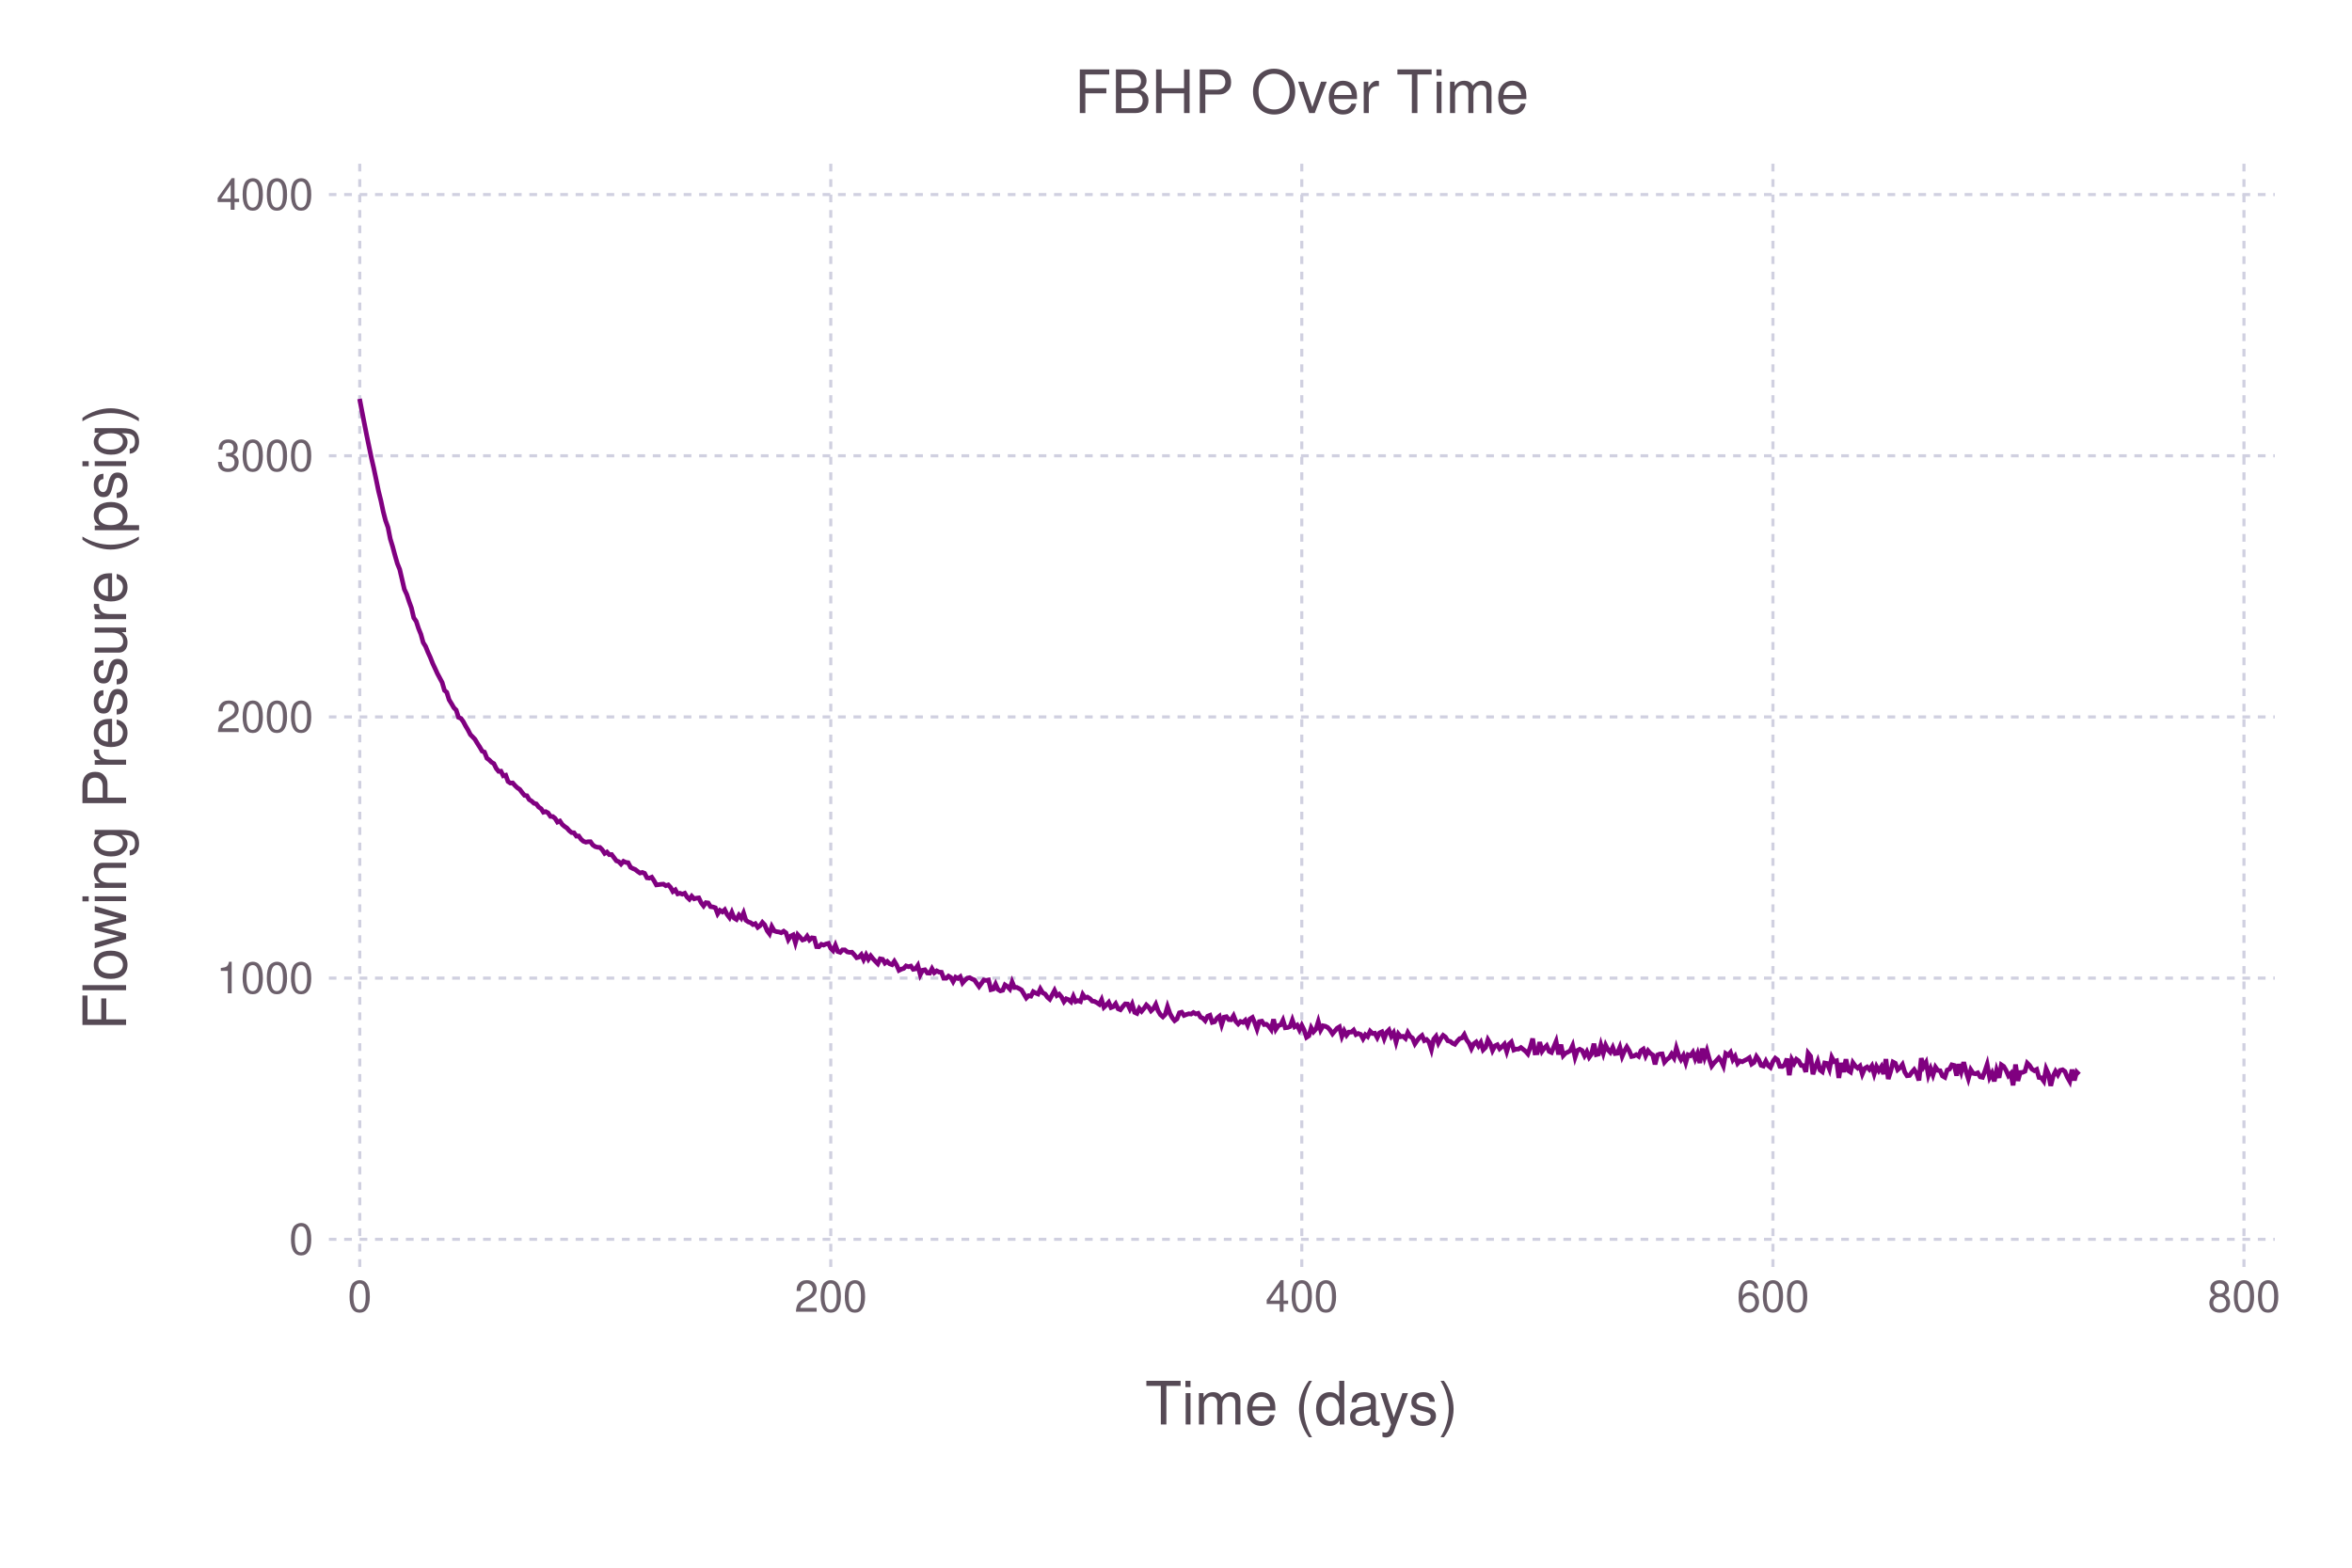
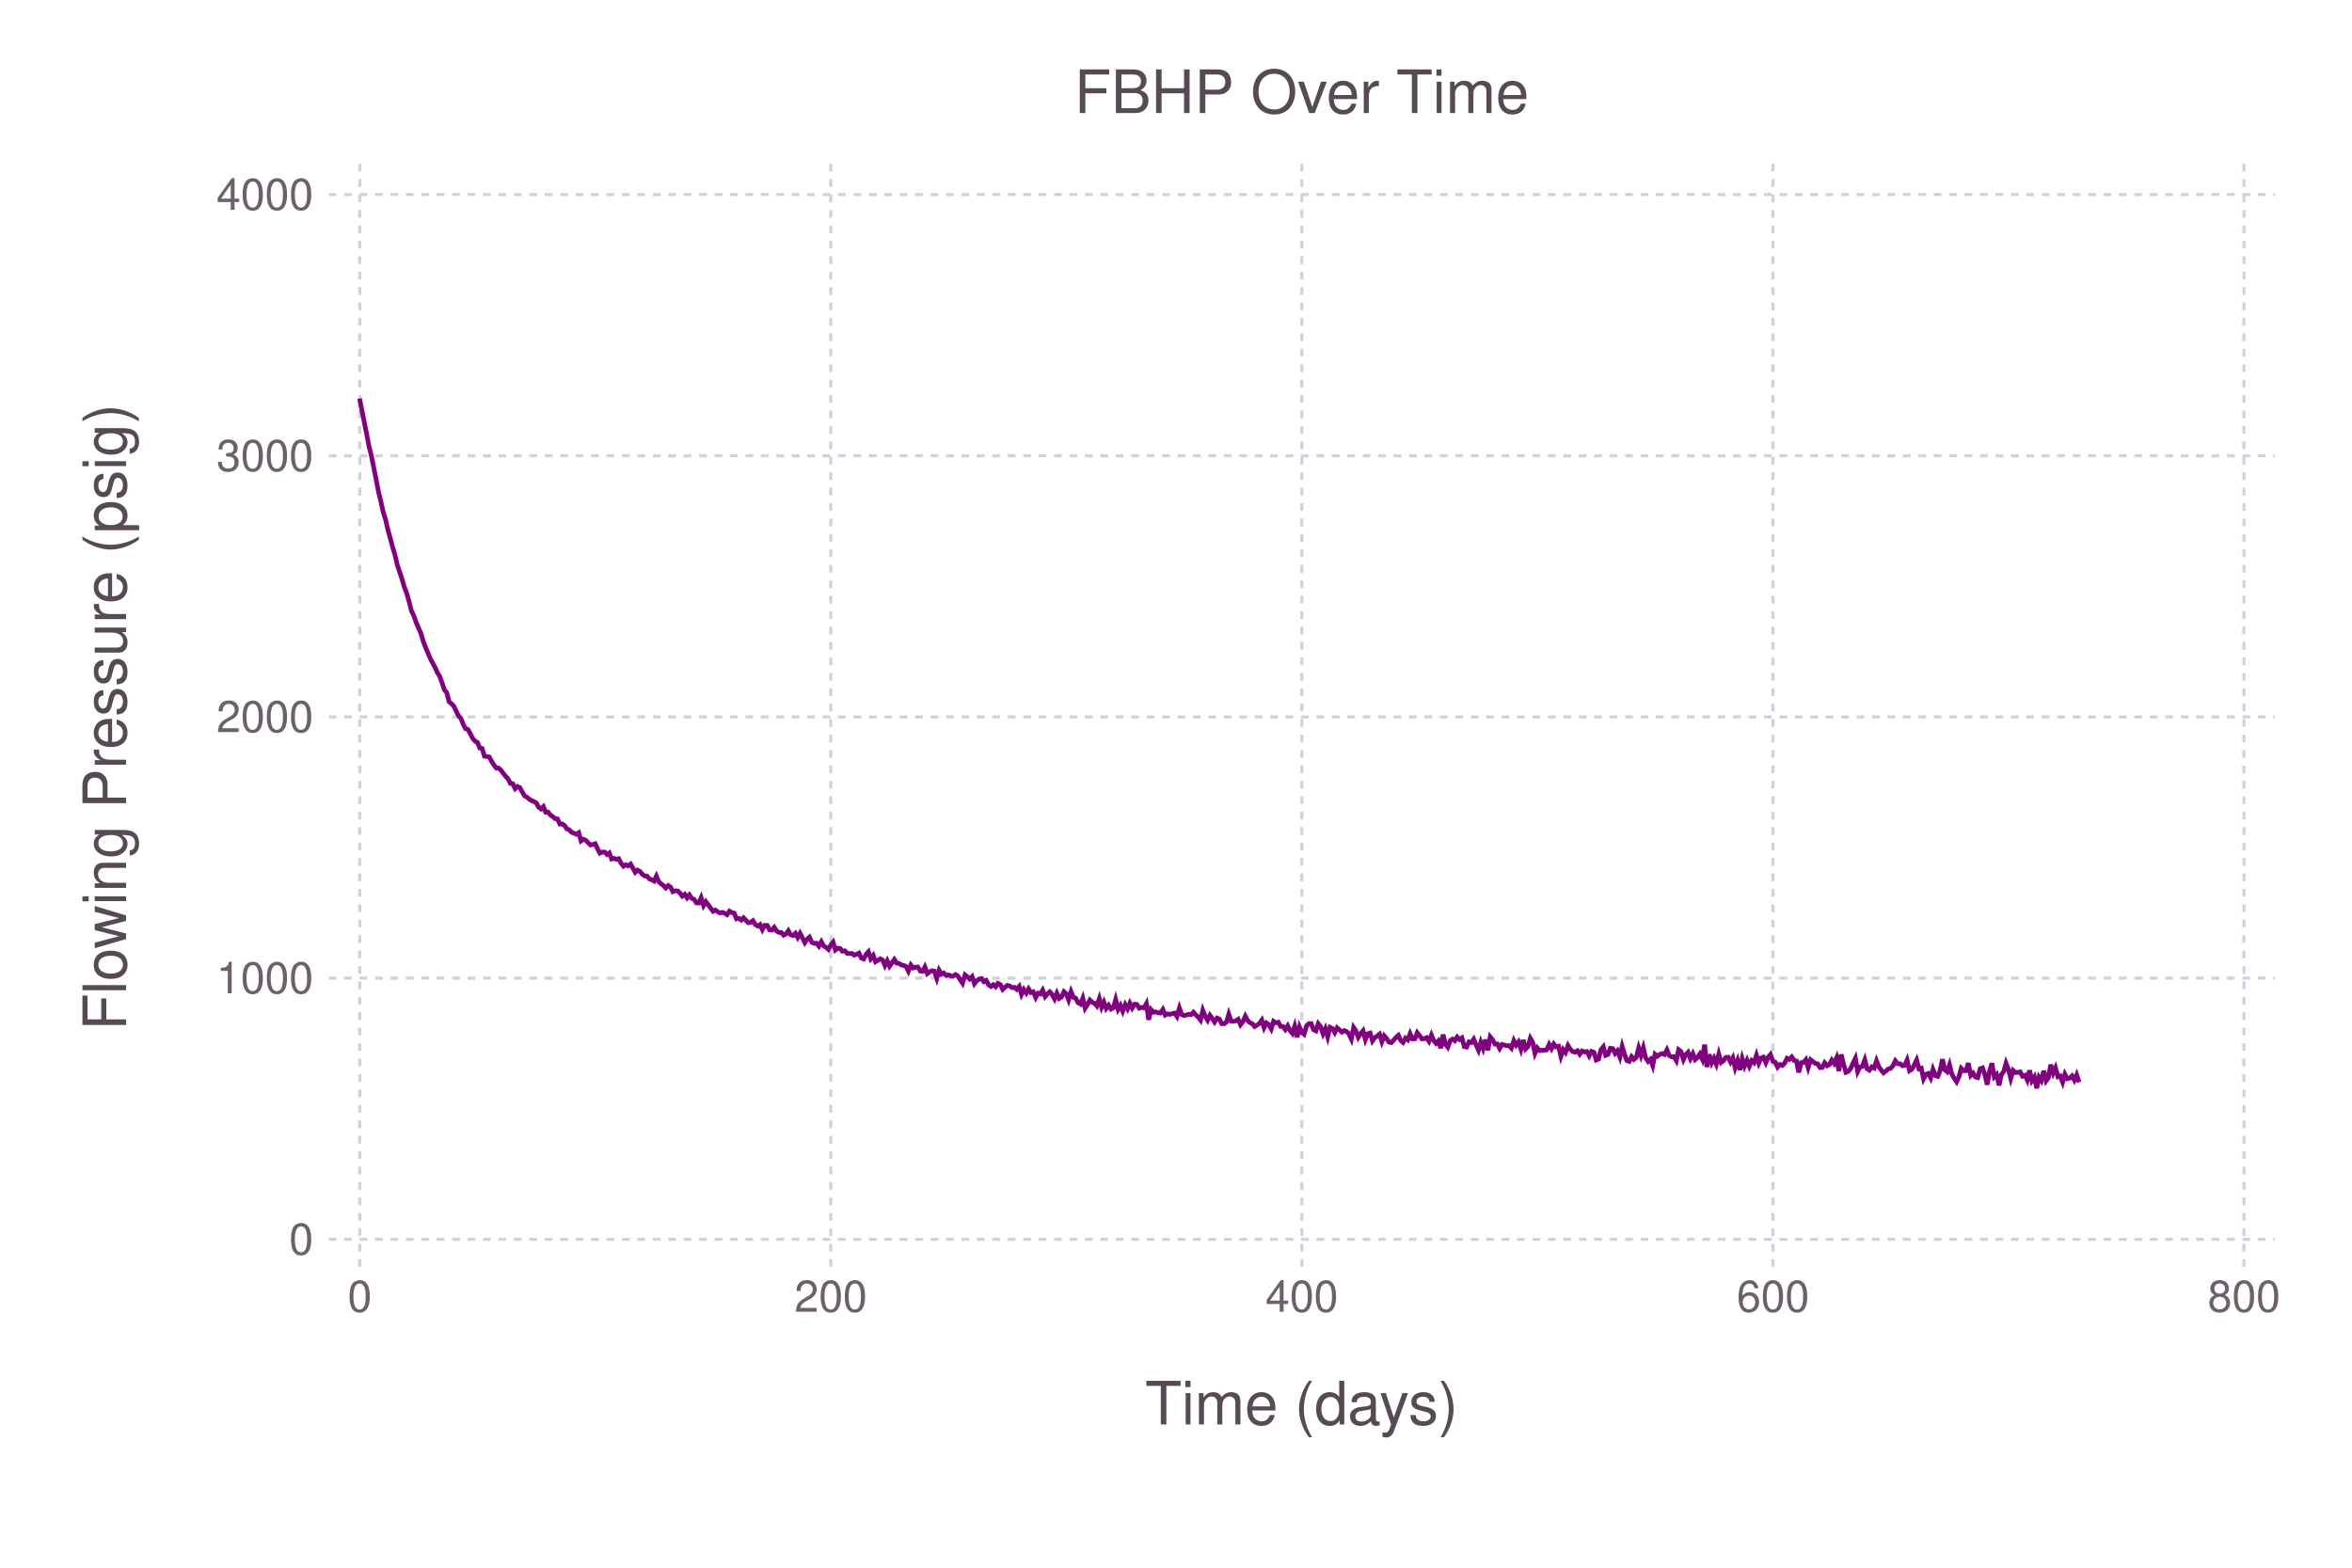
<svg xmlns="http://www.w3.org/2000/svg" version="1.2" width="152.4mm" height="101.6mm" viewBox="0 0 152.4 101.6" stroke="none" fill="#000000" stroke-width="0.3" font-size="3.88">
  <defs>
    <marker id="arrow" markerWidth="15" markerHeight="7" refX="5" refY="3.5" orient="auto" markerUnits="strokeWidth">
      <path d="M0,0 L15,3.5 L0,7 z" stroke="context-stroke" fill="context-stroke" />
    </marker>
  </defs>
-   <g class="plotroot xscalable yscalable" id="img-f4792638-1">
-     <g font-size="3.88" font-family="'PT Sans','Helvetica Neue','Helvetica',sans-serif" fill="#564A55" stroke="#000000" stroke-opacity="0.000" id="img-f4792638-2">
+   <g class="plotroot xscalable yscalable" id="img-0cef38dc-1">
+     <g font-size="3.88" font-family="'PT Sans','Helvetica Neue','Helvetica',sans-serif" fill="#564A55" stroke="#000000" stroke-opacity="0.000" id="img-0cef38dc-2">
      <g transform="translate(84.35,89.99)">
        <g class="primitive">
          <text text-anchor="middle" dy="0.6em">Time (days)</text>
        </g>
      </g>
    </g>
-     <g class="guide xlabels" font-size="2.82" font-family="'PT Sans Caption','Helvetica Neue','Helvetica',sans-serif" fill="#6C606B" id="img-f4792638-3">
+     <g class="guide xlabels" font-size="2.82" font-family="'PT Sans Caption','Helvetica Neue','Helvetica',sans-serif" fill="#6C606B" id="img-0cef38dc-3">
      <g transform="translate(23.31,83.32)">
        <g class="primitive">
          <text text-anchor="middle" dy="0.6em">0</text>
        </g>
      </g>
      <g transform="translate(53.83,83.32)">
        <g class="primitive">
          <text text-anchor="middle" dy="0.6em">200</text>
        </g>
      </g>
      <g transform="translate(84.35,83.32)">
        <g class="primitive">
          <text text-anchor="middle" dy="0.6em">400</text>
        </g>
      </g>
      <g transform="translate(114.88,83.32)">
        <g class="primitive">
          <text text-anchor="middle" dy="0.6em">600</text>
        </g>
      </g>
      <g transform="translate(145.4,83.32)">
        <g class="primitive">
          <text text-anchor="middle" dy="0.6em">800</text>
        </g>
      </g>
    </g>
-     <g clip-path="url(#img-f4792638-4)">
-       <g id="img-f4792638-5">
-         <g pointer-events="visible" fill="#000000" fill-opacity="0.000" stroke="#000000" stroke-opacity="0.000" class="guide background" id="img-f4792638-6">
-           <g transform="translate(84.35,46.46)" id="img-f4792638-7">
+     <g clip-path="url(#img-0cef38dc-4)">
+       <g id="img-0cef38dc-5">
+         <g pointer-events="visible" fill="#000000" fill-opacity="0.000" stroke="#000000" stroke-opacity="0.000" class="guide background" id="img-0cef38dc-6">
+           <g transform="translate(84.35,46.46)" id="img-0cef38dc-7">
            <path d="M-63.05,-35.85 L 63.05 -35.85 63.05 35.85 -63.05 35.85 z" class="primitive" />
          </g>
        </g>
-         <g class="guide ygridlines xfixed" stroke-dasharray="0.5,0.5" stroke-width="0.2" stroke="#D0D0E0" id="img-f4792638-8">
-           <g transform="translate(84.35,80.32)" id="img-f4792638-9">
+         <g class="guide ygridlines xfixed" stroke-dasharray="0.5,0.5" stroke-width="0.2" stroke="#D0D0E0" id="img-0cef38dc-8">
+           <g transform="translate(84.35,80.32)" id="img-0cef38dc-9">
            <path fill="none" d="M-63.05,0 L 63.05 0" class="primitive" />
          </g>
-           <g transform="translate(84.35,63.39)" id="img-f4792638-10">
+           <g transform="translate(84.35,63.39)" id="img-0cef38dc-10">
            <path fill="none" d="M-63.05,0 L 63.05 0" class="primitive" />
          </g>
-           <g transform="translate(84.35,46.46)" id="img-f4792638-11">
+           <g transform="translate(84.35,46.46)" id="img-0cef38dc-11">
            <path fill="none" d="M-63.05,0 L 63.05 0" class="primitive" />
          </g>
-           <g transform="translate(84.35,29.54)" id="img-f4792638-12">
+           <g transform="translate(84.35,29.54)" id="img-0cef38dc-12">
            <path fill="none" d="M-63.05,0 L 63.05 0" class="primitive" />
          </g>
-           <g transform="translate(84.35,12.61)" id="img-f4792638-13">
+           <g transform="translate(84.35,12.61)" id="img-0cef38dc-13">
            <path fill="none" d="M-63.05,0 L 63.05 0" class="primitive" />
          </g>
        </g>
-         <g class="guide xgridlines yfixed" stroke-dasharray="0.5,0.5" stroke-width="0.2" stroke="#D0D0E0" id="img-f4792638-14">
-           <g transform="translate(23.31,46.46)" id="img-f4792638-15">
+         <g class="guide xgridlines yfixed" stroke-dasharray="0.5,0.5" stroke-width="0.2" stroke="#D0D0E0" id="img-0cef38dc-14">
+           <g transform="translate(23.31,46.46)" id="img-0cef38dc-15">
            <path fill="none" d="M0,-35.85 L 0 35.85" class="primitive" />
          </g>
-           <g transform="translate(53.83,46.46)" id="img-f4792638-16">
+           <g transform="translate(53.83,46.46)" id="img-0cef38dc-16">
            <path fill="none" d="M0,-35.85 L 0 35.85" class="primitive" />
          </g>
-           <g transform="translate(84.35,46.46)" id="img-f4792638-17">
+           <g transform="translate(84.35,46.46)" id="img-0cef38dc-17">
            <path fill="none" d="M0,-35.85 L 0 35.85" class="primitive" />
          </g>
-           <g transform="translate(114.88,46.46)" id="img-f4792638-18">
+           <g transform="translate(114.88,46.46)" id="img-0cef38dc-18">
            <path fill="none" d="M0,-35.85 L 0 35.85" class="primitive" />
          </g>
-           <g transform="translate(145.4,46.46)" id="img-f4792638-19">
+           <g transform="translate(145.4,46.46)" id="img-0cef38dc-19">
            <path fill="none" d="M0,-35.85 L 0 35.85" class="primitive" />
          </g>
        </g>
-         <g class="plotpanel" id="img-f4792638-20">
-           <g stroke-width="0.3" fill="#000000" fill-opacity="0.000" class="geometry" id="img-f4792638-21">
-             <g class="color_RGB{N0f8}(0.502,0.0,0.502)" stroke-dasharray="none" stroke="#800080" id="img-f4792638-22">
-               <g transform="translate(79.01,62.86)" id="img-f4792638-23">
-                 <path fill="none" d="M-55.71,-37.01 L -55.55 -36.17 -55.4 -35.41 -55.25 -34.65 -55.1 -33.93 -54.94 -33.16 -54.79 -32.51 -54.64 -31.8 -54.48 -31.02 -54.33 -30.42 -54.18 -29.71 -54.03 -29.13 -53.87 -28.68 -53.72 -27.93 -53.57 -27.44 -53.42 -26.88 -53.26 -26.33 -53.11 -25.96 -52.96 -25.32 -52.81 -24.67 -52.65 -24.33 -52.5 -23.87 -52.35 -23.46 -52.2 -22.82 -52.04 -22.59 -51.89 -22.13 -51.74 -21.76 -51.59 -21.22 -51.43 -20.96 -51.28 -20.59 -51.13 -20.26 -50.97 -19.86 -50.82 -19.54 -50.67 -19.21 -50.52 -18.93 -50.36 -18.63 -50.21 -18.12 -50.06 -17.99 -49.91 -17.51 -49.75 -17.25 -49.6 -16.99 -49.45 -16.84 -49.3 -16.37 -49.14 -16.3 -48.99 -16.09 -48.84 -15.81 -48.69 -15.56 -48.53 -15.25 -48.38 -15.1 -48.23 -14.94 -48.07 -14.67 -47.92 -14.44 -47.77 -14.18 -47.62 -14.12 -47.46 -13.72 -47.31 -13.61 -47.16 -13.46 -47.01 -13.37 -46.85 -13.05 -46.7 -12.87 -46.55 -12.88 -46.4 -12.58 -46.24 -12.62 -46.09 -12.21 -45.94 -12.11 -45.79 -12.12 -45.63 -11.94 -45.48 -11.8 -45.33 -11.7 -45.18 -11.5 -45.02 -11.31 -44.87 -11.29 -44.72 -11.04 -44.56 -10.94 -44.41 -10.8 -44.26 -10.76 -44.11 -10.56 -43.95 -10.45 -43.8 -10.22 -43.65 -10.26 -43.5 -10.18 -43.34 -9.95 -43.19 -9.94 -43.04 -9.82 -42.89 -9.58 -42.73 -9.65 -42.58 -9.43 -42.43 -9.3 -42.28 -9.2 -42.12 -9.02 -41.97 -8.9 -41.82 -8.89 -41.66 -8.67 -41.51 -8.68 -41.36 -8.47 -41.21 -8.34 -41.05 -8.28 -40.9 -8.31 -40.75 -8.31 -40.6 -8.1 -40.44 -7.99 -40.29 -7.95 -40.14 -7.94 -39.99 -7.79 -39.83 -7.55 -39.68 -7.64 -39.53 -7.47 -39.38 -7.48 -39.22 -7.27 -39.07 -7.07 -38.92 -7.02 -38.77 -6.86 -38.61 -7.04 -38.46 -6.97 -38.31 -6.95 -38.15 -6.65 -38 -6.57 -37.85 -6.51 -37.7 -6.39 -37.54 -6.28 -37.39 -6.32 -37.24 -6.26 -37.09 -5.97 -36.93 -5.95 -36.78 -6.01 -36.63 -5.78 -36.48 -5.51 -36.32 -5.53 -36.17 -5.55 -36.02 -5.56 -35.87 -5.46 -35.71 -5.51 -35.56 -5.35 -35.41 -5.08 -35.25 -5.19 -35.1 -4.93 -34.95 -4.97 -34.8 -4.91 -34.64 -4.97 -34.49 -4.72 -34.34 -4.58 -34.19 -4.78 -34.03 -4.61 -33.88 -4.65 -33.73 -4.67 -33.58 -4.36 -33.42 -4.15 -33.27 -4.36 -33.12 -4.34 -32.97 -4.1 -32.81 -4.08 -32.66 -4.03 -32.51 -3.64 -32.36 -3.86 -32.2 -3.76 -32.05 -3.9 -31.9 -3.6 -31.74 -3.39 -31.59 -3.73 -31.44 -3.36 -31.29 -3.27 -31.13 -3.55 -30.98 -3.36 -30.83 -3.69 -30.68 -3.22 -30.52 -3.11 -30.37 -3.06 -30.22 -2.94 -30.07 -3 -29.91 -2.76 -29.76 -2.87 -29.61 -3.08 -29.46 -2.92 -29.3 -2.54 -29.15 -2.34 -29 -2.81 -28.84 -2.53 -28.69 -2.48 -28.54 -2.46 -28.39 -2.41 -28.23 -2.51 -28.08 -2.4 -27.93 -1.96 -27.78 -2.19 -27.62 -2.27 -27.47 -1.76 -27.32 -2.28 -27.17 -2.12 -27.01 -1.94 -26.86 -1.99 -26.71 -2.19 -26.56 -1.94 -26.4 -2.08 -26.25 -2.06 -26.1 -1.51 -25.95 -1.5 -25.79 -1.66 -25.64 -1.61 -25.49 -1.68 -25.33 -1.72 -25.18 -1.4 -25.03 -1.25 -24.88 -1.6 -24.72 -1.19 -24.57 -1.14 -24.42 -1.3 -24.27 -1.3 -24.11 -1.17 -23.96 -1.14 -23.81 -1.15 -23.66 -0.99 -23.5 -0.79 -23.35 -0.83 -23.2 -0.99 -23.05 -0.67 -22.89 -0.98 -22.74 -0.69 -22.59 -0.91 -22.43 -0.71 -22.28 -0.55 -22.13 -0.4 -21.98 -0.72 -21.82 -0.69 -21.67 -0.44 -21.52 -0.55 -21.37 -0.4 -21.21 -0.34 -21.06 -0.56 -20.91 -0.31 -20.76 0.03 -20.6 -0.05 -20.45 -0.1 -20.3 -0.26 -20.15 -0.21 -19.99 -0.25 -19.84 -0.04 -19.69 -0.07 -19.54 -0.29 -19.38 0.31 -19.23 0.02 -19.08 -0.01 -18.92 0.2 -18.77 0.21 -18.62 -0.08 -18.47 0.18 -18.31 0.06 -18.16 0.14 -18.01 0.15 -17.86 0.54 -17.7 0.54 -17.55 0.4 -17.4 0.49 -17.25 0.76 -17.09 0.47 -16.94 0.55 -16.79 0.44 -16.64 0.84 -16.48 0.66 -16.33 0.53 -16.18 0.5 -16.02 0.59 -15.87 0.65 -15.72 0.87 -15.57 1.08 -15.41 0.86 -15.26 0.65 -15.11 0.68 -14.96 0.65 -14.8 1.28 -14.65 1.24 -14.5 0.92 -14.35 1.26 -14.19 1.36 -14.04 1.32 -13.89 0.97 -13.74 1.07 -13.58 1.24 -13.43 0.78 -13.28 1.14 -13.13 1.13 -12.97 1.21 -12.82 1.3 -12.67 1.55 -12.51 1.82 -12.36 1.67 -12.21 1.7 -12.06 1.41 -11.9 1.5 -11.75 1.56 -11.6 1.23 -11.45 1.48 -11.29 1.56 -11.14 1.77 -10.99 1.9 -10.84 1.63 -10.68 1.33 -10.53 1.66 -10.38 1.57 -10.23 1.75 -10.07 2.06 -9.92 1.87 -9.77 1.93 -9.61 2.07 -9.46 1.71 -9.31 2.05 -9.16 1.99 -9 2.05 -8.85 1.59 -8.7 1.81 -8.55 1.76 -8.39 1.86 -8.24 2.02 -8.09 2.04 -7.94 2.12 -7.78 2.23 -7.63 1.93 -7.48 2.42 -7.33 2.28 -7.17 2.1 -7.02 2.44 -6.87 2.38 -6.72 2.19 -6.56 2.52 -6.41 2.58 -6.26 2.38 -6.1 2.2 -5.95 2.21 -5.8 2.53 -5.65 2.22 -5.49 2.75 -5.34 2.82 -5.19 2.5 -5.04 2.68 -4.88 2.49 -4.73 2.27 -4.58 2.41 -4.43 2.65 -4.27 2.5 -4.12 2.23 -3.97 2.65 -3.82 2.9 -3.66 3.04 -3.51 2.89 -3.36 2.38 -3.2 2.83 -3.05 3.1 -2.9 3.29 -2.75 3.18 -2.59 2.78 -2.44 2.74 -2.29 2.95 -2.14 2.89 -1.98 2.84 -1.83 2.86 -1.68 2.76 -1.53 2.85 -1.37 2.81 -1.22 3.06 -1.07 3.13 -0.92 3.29 -0.76 3 -0.61 2.94 -0.46 3.4 -0.31 3.36 -0.15 3.12 0 3 0.15 3.55 0.31 3.06 0.46 3.03 0.61 3.22 0.76 3.23 0.92 2.97 1.07 3.34 1.22 3.5 1.37 3.34 1.53 3.4 1.68 3.26 1.83 3.58 1.98 3.18 2.14 3.08 2.29 3.42 2.44 3.84 2.59 3.35 2.75 3.32 2.9 3.54 3.05 3.52 3.2 3.65 3.36 3.87 3.51 3.2 3.66 3.85 3.82 3.61 3.97 3.56 4.12 3.26 4.27 3.75 4.43 3.73 4.58 3.67 4.73 3.25 4.88 3.68 5.04 3.58 5.19 3.89 5.34 3.59 5.49 3.89 5.65 4.37 5.8 4.27 5.95 3.75 6.1 4.01 6.26 3.83 6.41 3.35 6.56 3.9 6.72 3.62 6.87 3.65 7.02 3.73 7.17 3.89 7.33 4.14 7.48 3.96 7.63 3.78 7.78 3.69 7.94 4.31 8.09 3.95 8.24 4.23 8.39 4.03 8.55 4.03 8.7 3.9 8.85 4.19 9 4.12 9.16 4.18 9.31 4.46 9.46 4.2 9.61 4.32 9.77 3.97 9.92 4.12 10.07 4.1 10.23 4.39 10.38 4.08 10.53 4.01 10.68 4.45 10.84 4.04 10.99 3.89 11.14 4.29 11.29 4.07 11.45 4.68 11.6 4.15 11.75 4.33 11.9 4.3 12.06 4.44 12.21 4.06 12.36 4.31 12.51 4.41 12.67 4.79 12.82 4.57 12.97 4.38 13.13 4.25 13.28 4.58 13.43 4.51 13.58 4.67 13.74 5.16 13.89 4.48 14.04 4.3 14.19 4.74 14.35 4.44 14.5 4.24 14.65 4.35 14.8 4.59 14.96 4.63 15.11 4.75 15.26 4.82 15.41 4.62 15.57 4.45 15.72 4.41 15.87 4.19 16.02 4.53 16.18 4.75 16.33 5.1 16.48 4.79 16.64 4.67 16.79 4.93 16.94 4.7 17.09 5.18 17.25 5.02 17.4 4.52 17.55 4.77 17.7 5.22 17.86 4.92 18.01 4.85 18.16 5.11 18.31 4.98 18.47 4.81 18.62 5.29 18.77 4.81 18.92 4.67 19.08 5.19 19.23 5.13 19.38 5.13 19.54 5.03 19.69 5.15 19.84 5.27 19.99 5.44 20.15 4.99 20.3 4.45 20.45 5.38 20.6 5.37 20.76 4.68 20.91 5.27 21.06 5.06 21.21 4.91 21.37 5.28 21.52 5.35 21.67 4.99 21.82 4.63 21.98 5.48 22.13 4.84 22.28 5.55 22.43 5.39 22.59 5.32 22.74 5.23 22.89 4.9 23.05 5.66 23.2 5.22 23.35 5.14 23.5 5.22 23.66 5.56 23.81 5.3 23.96 5.66 24.11 5.45 24.27 4.78 24.42 5.49 24.57 5.45 24.72 4.86 24.88 5.4 25.03 4.88 25.18 5.18 25.33 5.34 25.49 5.02 25.64 5.42 25.79 5.4 25.95 5.01 26.1 5.6 26.25 5.25 26.4 4.99 26.56 5.25 26.71 5.61 26.86 5.58 27.01 5.49 27.17 5.6 27.32 5.23 27.47 5.13 27.62 5.57 27.78 5.24 27.93 5.41 28.08 5.51 28.23 6.12 28.39 5.51 28.54 5.45 28.69 5.44 28.84 5.98 29 5.8 29.15 5.69 29.3 5.45 29.46 5.7 29.61 5.06 29.76 5.53 29.91 5.81 30.07 5.54 30.22 6.01 30.37 5.5 30.52 5.56 30.68 5.34 30.83 5.77 30.98 5.42 31.13 6.03 31.29 5.1 31.44 5.68 31.59 5.23 31.74 5.76 31.9 6.23 32.05 6.03 32.2 5.88 32.36 5.7 32.51 5.89 32.66 6.22 32.81 5.42 32.97 5.53 33.12 5.35 33.27 5.82 33.42 5.6 33.58 6.06 33.73 5.9 33.88 5.95 34.03 5.87 34.19 5.79 34.34 5.69 34.49 6.1 34.64 6 34.8 5.61 34.95 5.82 35.1 6.18 35.25 6.23 35.41 5.91 35.56 6.2 35.71 6.32 35.87 5.93 36.02 5.72 36.17 5.83 36.32 6.25 36.48 6.26 36.63 6.15 36.78 5.75 36.93 6.82 37.09 5.8 37.24 6.06 37.39 5.79 37.54 5.9 37.7 6.19 37.85 6.2 38 6.61 38.15 5.39 38.31 5.59 38.46 6.76 38.61 6.3 38.77 5.91 38.92 6.49 39.07 6.6 39.22 6.03 39.38 6.06 39.53 6.43 39.68 5.66 39.83 5.94 39.99 5.89 40.14 7 40.29 6.03 40.44 6.62 40.6 5.79 40.75 6.52 40.9 6.62 41.05 6.01 41.21 6.23 41.36 6.36 41.51 6.23 41.66 6.75 41.82 6.38 41.97 6.29 42.12 6.45 42.28 6.22 42.43 6.74 42.58 6.26 42.73 6.53 42.89 6.28 43.04 6.75 43.19 5.78 43.34 7.07 43.5 6.56 43.65 5.97 43.8 6.05 43.95 6.47 44.11 6.33 44.26 6.13 44.41 6.62 44.56 6.86 44.72 6.84 44.87 6.63 45.02 6.46 45.18 6.71 45.33 7.16 45.48 5.72 45.63 6.27 45.79 6 45.94 6.82 46.09 6.4 46.24 6.81 46.4 6.3 46.55 6.51 46.7 6.53 46.85 6.87 47.01 6.96 47.16 6.49 47.31 6.43 47.46 6.15 47.62 6.19 47.77 6.85 47.92 6.11 48.07 6.6 48.23 5.98 48.38 6.57 48.53 7.05 48.69 6.47 48.84 6.7 48.99 6.73 49.14 6.67 49.3 6.93 49.45 6.96 49.6 6.57 49.75 6.12 49.91 6.97 50.06 6.69 50.21 7.22 50.36 6.5 50.52 6.99 50.67 6.15 50.82 6.25 50.97 6.5 51.13 6.86 51.28 6.71 51.43 7.48 51.59 6.13 51.74 7.19 51.89 6.65 52.04 6.64 52.2 6.57 52.35 6.04 52.5 6.19 52.65 6.43 52.81 6.53 52.96 6.45 53.11 6.97 53.26 6.99 53.42 7.21 53.57 6.41 53.72 6.74 53.87 7.51 54.03 6.87 54.18 6.57 54.33 6.8 54.48 6.51 54.64 6.47 54.79 6.58 54.94 6.94 55.1 7.22 55.25 6.46 55.4 7.16 55.55 6.62 55.71 6.78" class="primitive" />
+         <g class="plotpanel" id="img-0cef38dc-20">
+           <g stroke-width="0.3" fill="#000000" fill-opacity="0.000" class="geometry" id="img-0cef38dc-21">
+             <g class="color_RGB{N0f8}(0.502,0.0,0.502)" stroke-dasharray="none" stroke="#800080" id="img-0cef38dc-22">
+               <g transform="translate(79.01,62.86)" id="img-0cef38dc-23">
+                 <path fill="none" d="M-55.71,-37.03 L -55.55 -36.21 -55.4 -35.47 -55.25 -34.72 -55.1 -33.94 -54.94 -33.29 -54.79 -32.55 -54.64 -31.79 -54.48 -30.96 -54.33 -30.36 -54.18 -29.67 -54.03 -29.2 -53.87 -28.5 -53.72 -27.98 -53.57 -27.4 -53.42 -26.91 -53.26 -26.23 -53.11 -25.78 -52.96 -25.33 -52.81 -24.81 -52.65 -24.39 -52.5 -23.86 -52.35 -23.27 -52.2 -22.96 -52.04 -22.51 -51.89 -22.16 -51.74 -21.82 -51.59 -21.31 -51.43 -20.89 -51.28 -20.54 -51.13 -20.19 -50.97 -19.88 -50.82 -19.61 -50.67 -19.27 -50.52 -19.03 -50.36 -18.59 -50.21 -18.15 -50.06 -17.97 -49.91 -17.38 -49.75 -17.25 -49.6 -17.09 -49.45 -16.77 -49.3 -16.47 -49.14 -16.29 -48.99 -15.91 -48.84 -15.63 -48.69 -15.59 -48.53 -15.29 -48.38 -15.01 -48.23 -14.83 -48.07 -14.74 -47.92 -14.38 -47.77 -14.35 -47.62 -13.85 -47.46 -13.83 -47.31 -13.8 -47.16 -13.53 -47.01 -13.29 -46.85 -13.08 -46.7 -13.08 -46.55 -12.95 -46.4 -12.74 -46.24 -12.54 -46.09 -12.38 -45.94 -12.09 -45.79 -12.07 -45.63 -11.75 -45.48 -11.89 -45.33 -11.82 -45.18 -11.55 -45.02 -11.28 -44.87 -11.2 -44.72 -11.07 -44.56 -10.97 -44.41 -10.91 -44.26 -10.82 -44.11 -10.55 -43.95 -10.43 -43.8 -10.58 -43.65 -10.22 -43.5 -10.23 -43.34 -10.03 -43.19 -9.94 -43.04 -9.8 -42.89 -9.79 -42.73 -9.45 -42.58 -9.46 -42.43 -9.36 -42.28 -9.14 -42.12 -9.08 -41.97 -8.92 -41.82 -8.86 -41.66 -8.79 -41.51 -8.89 -41.36 -8.36 -41.21 -8.47 -41.05 -8.4 -40.9 -8.24 -40.75 -8.1 -40.6 -8.13 -40.44 -8.18 -40.29 -7.85 -40.14 -7.57 -39.99 -7.64 -39.83 -7.64 -39.68 -7.48 -39.53 -7.58 -39.38 -7.19 -39.22 -7.23 -39.07 -7.17 -38.92 -7.21 -38.77 -6.92 -38.61 -6.72 -38.46 -6.82 -38.31 -6.74 -38.15 -6.86 -38 -6.6 -37.85 -6.33 -37.7 -6.47 -37.54 -6.38 -37.39 -6.2 -37.24 -6.09 -37.09 -6.08 -36.93 -5.9 -36.78 -5.84 -36.63 -5.76 -36.48 -6.08 -36.32 -5.7 -36.17 -5.58 -36.02 -5.47 -35.87 -5.31 -35.71 -5.47 -35.56 -5.37 -35.41 -5.07 -35.25 -5.13 -35.1 -5.12 -34.95 -4.98 -34.8 -4.78 -34.64 -4.9 -34.49 -4.67 -34.34 -4.86 -34.19 -4.64 -34.03 -4.57 -33.88 -4.34 -33.73 -4.34 -33.58 -4.68 -33.42 -4.17 -33.27 -4.42 -33.12 -4.22 -32.97 -4.02 -32.81 -3.8 -32.66 -3.88 -32.51 -3.77 -32.36 -3.69 -32.2 -3.73 -32.05 -3.67 -31.9 -3.58 -31.74 -3.81 -31.59 -3.71 -31.44 -3.68 -31.29 -3.31 -31.13 -3.34 -30.98 -3.23 -30.83 -3.38 -30.68 -3.22 -30.52 -3.06 -30.37 -3.08 -30.22 -3.19 -30.07 -2.94 -29.91 -2.84 -29.76 -2.94 -29.61 -2.61 -29.46 -2.89 -29.3 -2.89 -29.15 -2.6 -29 -2.58 -28.84 -2.76 -28.69 -2.52 -28.54 -2.43 -28.39 -2.43 -28.23 -2.25 -28.08 -2.33 -27.93 -2.54 -27.78 -2.28 -27.62 -2.23 -27.47 -2.37 -27.32 -2.1 -27.17 -2.37 -27.01 -2.06 -26.86 -1.77 -26.71 -1.99 -26.56 -2.12 -26.4 -1.78 -26.25 -1.72 -26.1 -1.73 -25.95 -1.54 -25.79 -1.83 -25.64 -1.55 -25.49 -1.47 -25.33 -1.33 -25.18 -1.61 -25.03 -1.8 -24.88 -1.29 -24.72 -1.41 -24.57 -1.39 -24.42 -1.21 -24.27 -1.24 -24.11 -1.07 -23.96 -1.06 -23.81 -1.07 -23.66 -0.96 -23.5 -1.02 -23.35 -1.09 -23.2 -0.77 -23.05 -0.71 -22.89 -1.01 -22.74 -1.18 -22.59 -0.73 -22.43 -0.94 -22.28 -0.53 -22.13 -0.61 -21.98 -0.72 -21.82 -0.64 -21.67 -0.29 -21.52 -0.59 -21.37 -0.24 -21.21 -0.47 -21.06 -0.68 -20.91 -0.44 -20.76 -0.42 -20.6 -0.32 -20.45 -0.29 -20.3 -0.22 -20.15 0.08 -19.99 -0.32 -19.84 -0.13 -19.69 -0.18 -19.54 -0.19 -19.38 0.07 -19.23 0.09 -19.08 -0.19 -18.92 0.24 -18.77 0.13 -18.62 0.05 -18.47 0.08 -18.31 0.55 -18.16 0.02 -18.01 0.28 -17.86 0.2 -17.7 0.36 -17.55 0.32 -17.4 0.39 -17.25 0.4 -17.09 0.3 -16.94 0.4 -16.79 0.64 -16.64 0.86 -16.48 0.32 -16.33 0.44 -16.18 0.59 -16.02 0.43 -15.87 0.89 -15.72 0.7 -15.57 0.6 -15.41 0.56 -15.26 0.76 -15.11 0.68 -14.96 0.96 -14.8 1.07 -14.65 0.96 -14.5 1.09 -14.35 0.87 -14.19 0.95 -14.04 1.26 -13.89 1.12 -13.74 1 -13.58 1.04 -13.43 1.15 -13.28 1.13 -13.13 1.26 -12.97 1.07 -12.82 1.58 -12.67 1.27 -12.51 1.5 -12.36 1.23 -12.21 1.47 -12.06 1.42 -11.9 1.79 -11.75 1.51 -11.6 1.56 -11.45 1.31 -11.29 1.73 -11.14 1.56 -10.99 1.42 -10.84 1.59 -10.68 1.88 -10.53 1.51 -10.38 1.85 -10.23 1.76 -10.07 1.41 -9.92 1.55 -9.77 1.94 -9.61 1.41 -9.46 1.78 -9.31 1.83 -9.16 2.12 -9 2.21 -8.85 1.83 -8.7 2.48 -8.55 2.25 -8.39 1.95 -8.24 2.1 -8.09 2.16 -7.94 2.33 -7.78 1.86 -7.63 2.42 -7.48 2.09 -7.33 2.5 -7.17 2.29 -7.02 2.54 -6.87 2.46 -6.72 1.92 -6.56 2.55 -6.41 2.3 -6.26 2.67 -6.1 2.25 -5.95 2.52 -5.8 2.16 -5.65 2.47 -5.49 2.22 -5.34 2.24 -5.19 2.48 -5.04 2.43 -4.88 2.46 -4.73 2.19 -4.58 3.23 -4.43 2.57 -4.27 2.74 -4.12 2.72 -3.97 2.78 -3.82 2.79 -3.66 2.56 -3.51 2.93 -3.36 2.85 -3.2 2.88 -3.05 2.83 -2.9 2.8 -2.75 3.02 -2.59 2.47 -2.44 2.89 -2.29 2.96 -2.14 2.92 -1.98 2.87 -1.83 2.9 -1.68 2.74 -1.53 2.91 -1.37 3.06 -1.22 3.25 -1.07 2.62 -0.92 3 -0.76 3.26 -0.61 2.94 -0.46 3.15 -0.31 3.38 -0.15 3.12 0 3.18 0.15 3.48 0.31 3.49 0.46 3.38 0.61 2.87 0.76 3.32 0.92 3.33 1.07 3.3 1.22 3.2 1.37 3.55 1.53 3.34 1.68 3 1.83 3.28 1.98 3.42 2.14 3.49 2.29 3.67 2.44 3.58 2.59 3.47 2.75 3.25 2.9 3.74 3.05 3.44 3.2 3.54 3.36 3.82 3.51 3.33 3.66 3.43 3.82 3.39 3.97 3.66 4.12 3.67 4.27 3.87 4.43 3.62 4.58 3.94 4.73 4.11 4.88 3.65 5.04 4.36 5.19 3.7 5.34 4.05 5.49 4.17 5.65 3.62 5.8 3.48 5.95 3.48 6.1 3.87 6.26 3.95 6.41 3.49 6.56 3.68 6.72 4.14 6.87 3.81 7.02 4.34 7.17 3.72 7.33 3.8 7.48 4.06 7.63 3.75 7.78 3.88 7.94 4.03 8.09 3.93 8.24 3.99 8.39 4.14 8.55 4.48 8.7 3.73 8.85 3.95 9 4.37 9.16 4.12 9.31 3.94 9.46 4.51 9.61 4.14 9.77 4.09 9.92 4.6 10.07 4.39 10.23 4.28 10.38 4.16 10.53 4.65 10.68 4.27 10.84 4.45 10.99 4.68 11.14 4.71 11.29 4.55 11.45 4.37 11.6 4.24 11.75 4.57 11.9 4.7 12.06 4.42 12.21 4.53 12.36 4.13 12.51 4.47 12.67 4.46 12.82 4.07 12.97 4.26 13.13 4.47 13.28 4.46 13.43 4.39 13.58 4.62 13.74 4.22 13.89 4.58 14.04 4.76 14.19 4.6 14.35 5.07 14.5 4.19 14.65 4.82 14.8 5.01 14.96 4.58 15.11 4.48 15.26 4.59 15.41 4.35 15.57 4.51 15.72 4.41 15.87 4.97 16.02 5 16.18 4.66 16.33 4.7 16.48 4.49 16.64 4.87 16.79 5.2 16.94 4.69 17.09 5.09 17.25 4.52 17.4 5.21 17.55 4.34 17.7 4.52 17.86 4.81 18.01 4.8 18.16 5.09 18.31 4.83 18.47 4.87 18.62 4.91 18.77 4.91 18.92 5.07 19.08 4.58 19.23 4.87 19.38 4.67 19.54 5.14 19.69 4.54 19.84 5.12 19.99 4.98 20.15 4.43 20.3 4.69 20.45 5.4 20.6 5.05 20.76 5.23 20.91 5.2 21.06 5.2 21.21 5.18 21.37 4.83 21.52 5.1 21.67 4.8 21.82 4.99 21.98 4.95 22.13 5.6 22.28 5.16 22.43 5.35 22.59 4.9 22.74 5.14 22.89 5.29 23.05 5.33 23.2 5.24 23.35 5.46 23.5 5.25 23.66 5.32 23.81 5.29 23.96 5.57 24.11 5.28 24.27 5.34 24.42 5.84 24.57 5.78 24.72 5.18 24.88 4.98 25.03 5.54 25.18 5.48 25.33 5.08 25.49 5.1 25.64 5.41 25.79 5.24 25.95 5.65 26.1 4.96 26.25 5.46 26.4 5.87 26.56 5.93 26.71 5.62 26.86 5.8 27.01 5.68 27.17 5.06 27.32 5.54 27.47 5.05 27.62 5.7 27.78 5.93 27.93 5.79 28.08 6.2 28.23 5.46 28.39 5.59 28.54 5.47 28.69 5.42 28.84 5.48 29 5.18 29.15 5.55 29.3 5.63 29.46 5.63 29.61 5.88 29.76 5.17 29.91 5.29 30.07 5.81 30.22 5.49 30.37 5.34 30.52 5.75 30.68 5.43 30.83 5.81 30.98 5.68 31.13 5.45 31.29 5.78 31.44 4.84 31.59 6.29 31.74 5.48 31.9 6.02 32.05 5.72 32.2 6.1 32.36 5.46 32.51 6 32.66 5.89 32.81 5.67 32.97 5.66 33.12 5.97 33.27 5.7 33.42 6.34 33.58 5.88 33.73 6.48 33.88 5.75 34.03 6.23 34.19 5.86 34.34 6.24 34.49 5.88 34.64 6.01 34.8 5.53 34.95 6.04 35.1 5.71 35.25 5.65 35.41 6.01 35.56 5.65 35.71 5.48 35.87 5.92 36.02 5.98 36.17 6.3 36.32 6.13 36.48 6.19 36.63 6.04 36.78 5.73 36.93 5.8 37.09 5.64 37.24 5.87 37.39 5.9 37.54 6.64 37.7 6.01 37.85 6 38 5.82 38.15 6.34 38.31 5.82 38.46 5.94 38.61 6.06 38.77 6.09 38.92 6.33 39.07 6.32 39.22 6.02 39.38 6.21 39.53 6.14 39.68 5.85 39.83 6.06 39.99 5.7 40.14 6.55 40.29 5.48 40.44 6.09 40.6 6.64 40.75 6.58 40.9 6.4 41.05 6.06 41.21 5.73 41.36 6.59 41.51 6.29 41.66 6.26 41.82 5.83 41.97 6.41 42.12 6.5 42.28 6.28 42.43 6.36 42.58 5.89 42.73 6.27 42.89 6.5 43.04 6.67 43.19 6.55 43.34 6.42 43.5 6.38 43.65 6.2 43.8 5.89 43.95 6.08 44.11 6.08 44.26 6.21 44.41 6.18 44.56 5.84 44.72 6.53 44.87 6.44 45.02 6.17 45.18 5.84 45.33 6.41 45.48 6.37 45.63 7.06 45.79 6.76 45.94 6.71 46.09 7 46.24 6.45 46.4 6.85 46.55 6.9 46.7 6.54 46.85 5.79 47.01 6.48 47.16 6.6 47.31 6.16 47.46 6.74 47.62 7.03 47.77 7.25 47.92 6.93 48.07 6.38 48.23 6.54 48.38 6.53 48.53 6.04 48.69 6.84 48.84 6.69 48.99 6.94 49.14 6.98 49.3 6.4 49.45 6.35 49.6 6.78 49.75 7.44 49.91 6.54 50.06 6.05 50.21 6.93 50.36 6.78 50.52 7.48 50.67 6.78 50.82 6.59 50.97 6.05 51.13 6.46 51.28 7.04 51.43 6.51 51.59 6.65 51.74 6.64 51.89 6.61 52.04 6.89 52.2 6.83 52.35 7.14 52.5 6.51 52.65 7.18 52.81 6.94 52.96 7.67 53.11 6.95 53.26 7.17 53.42 6.54 53.57 7.19 53.72 6.98 53.87 6.14 54.03 6.68 54.18 6.35 54.33 6.92 54.48 6.87 54.64 7.28 54.79 6.76 54.94 7.05 55.1 7.01 55.25 6.87 55.4 7.14 55.55 6.8 55.71 7.28" class="primitive" />
              </g>
            </g>
          </g>
        </g>
      </g>
    </g>
-     <g class="guide ylabels" font-size="2.82" font-family="'PT Sans Caption','Helvetica Neue','Helvetica',sans-serif" fill="#6C606B" id="img-f4792638-24">
-       <g transform="translate(20.3,80.32)" id="img-f4792638-25">
+     <g class="guide ylabels" font-size="2.82" font-family="'PT Sans Caption','Helvetica Neue','Helvetica',sans-serif" fill="#6C606B" id="img-0cef38dc-24">
+       <g transform="translate(20.3,80.32)" id="img-0cef38dc-25">
        <g class="primitive">
          <text text-anchor="end" dy="0.35em">0</text>
        </g>
      </g>
-       <g transform="translate(20.3,63.39)" id="img-f4792638-26">
+       <g transform="translate(20.3,63.39)" id="img-0cef38dc-26">
        <g class="primitive">
          <text text-anchor="end" dy="0.35em">1000</text>
        </g>
      </g>
-       <g transform="translate(20.3,46.46)" id="img-f4792638-27">
+       <g transform="translate(20.3,46.46)" id="img-0cef38dc-27">
        <g class="primitive">
          <text text-anchor="end" dy="0.35em">2000</text>
        </g>
      </g>
-       <g transform="translate(20.3,29.54)" id="img-f4792638-28">
+       <g transform="translate(20.3,29.54)" id="img-0cef38dc-28">
        <g class="primitive">
          <text text-anchor="end" dy="0.35em">3000</text>
        </g>
      </g>
-       <g transform="translate(20.3,12.61)" id="img-f4792638-29">
+       <g transform="translate(20.3,12.61)" id="img-0cef38dc-29">
        <g class="primitive">
          <text text-anchor="end" dy="0.35em">4000</text>
        </g>
      </g>
    </g>
-     <g font-size="3.88" font-family="'PT Sans','Helvetica Neue','Helvetica',sans-serif" fill="#564A55" stroke="#000000" stroke-opacity="0.000" id="img-f4792638-30">
-       <g transform="translate(8.81,44.46)" id="img-f4792638-31">
+     <g font-size="3.88" font-family="'PT Sans','Helvetica Neue','Helvetica',sans-serif" fill="#564A55" stroke="#000000" stroke-opacity="0.000" id="img-0cef38dc-30">
+       <g transform="translate(8.81,44.46)" id="img-0cef38dc-31">
        <g class="primitive">
          <text text-anchor="middle" dy="0.35em" transform="rotate(-90,0, 2)">Flowing Pressure (psig)</text>
        </g>
      </g>
    </g>
-     <g font-size="3.88" font-family="'PT Sans','Helvetica Neue','Helvetica',sans-serif" fill="#564A55" stroke="#000000" stroke-opacity="0.000" id="img-f4792638-32">
-       <g transform="translate(84.35,5)" id="img-f4792638-33">
+     <g font-size="3.88" font-family="'PT Sans','Helvetica Neue','Helvetica',sans-serif" fill="#564A55" stroke="#000000" stroke-opacity="0.000" id="img-0cef38dc-32">
+       <g transform="translate(84.35,5)" id="img-0cef38dc-33">
        <g class="primitive">
          <text text-anchor="middle" dy="0.6em">FBHP Over Time</text>
        </g>
      </g>
    </g>
  </g>
  <defs>
-     <clipPath id="img-f4792638-4">
+     <clipPath id="img-0cef38dc-4">
      <path d="M21.31,10.61 L 147.4 10.61 147.4 82.32 21.31 82.32" />
    </clipPath>
  </defs>
</svg>
